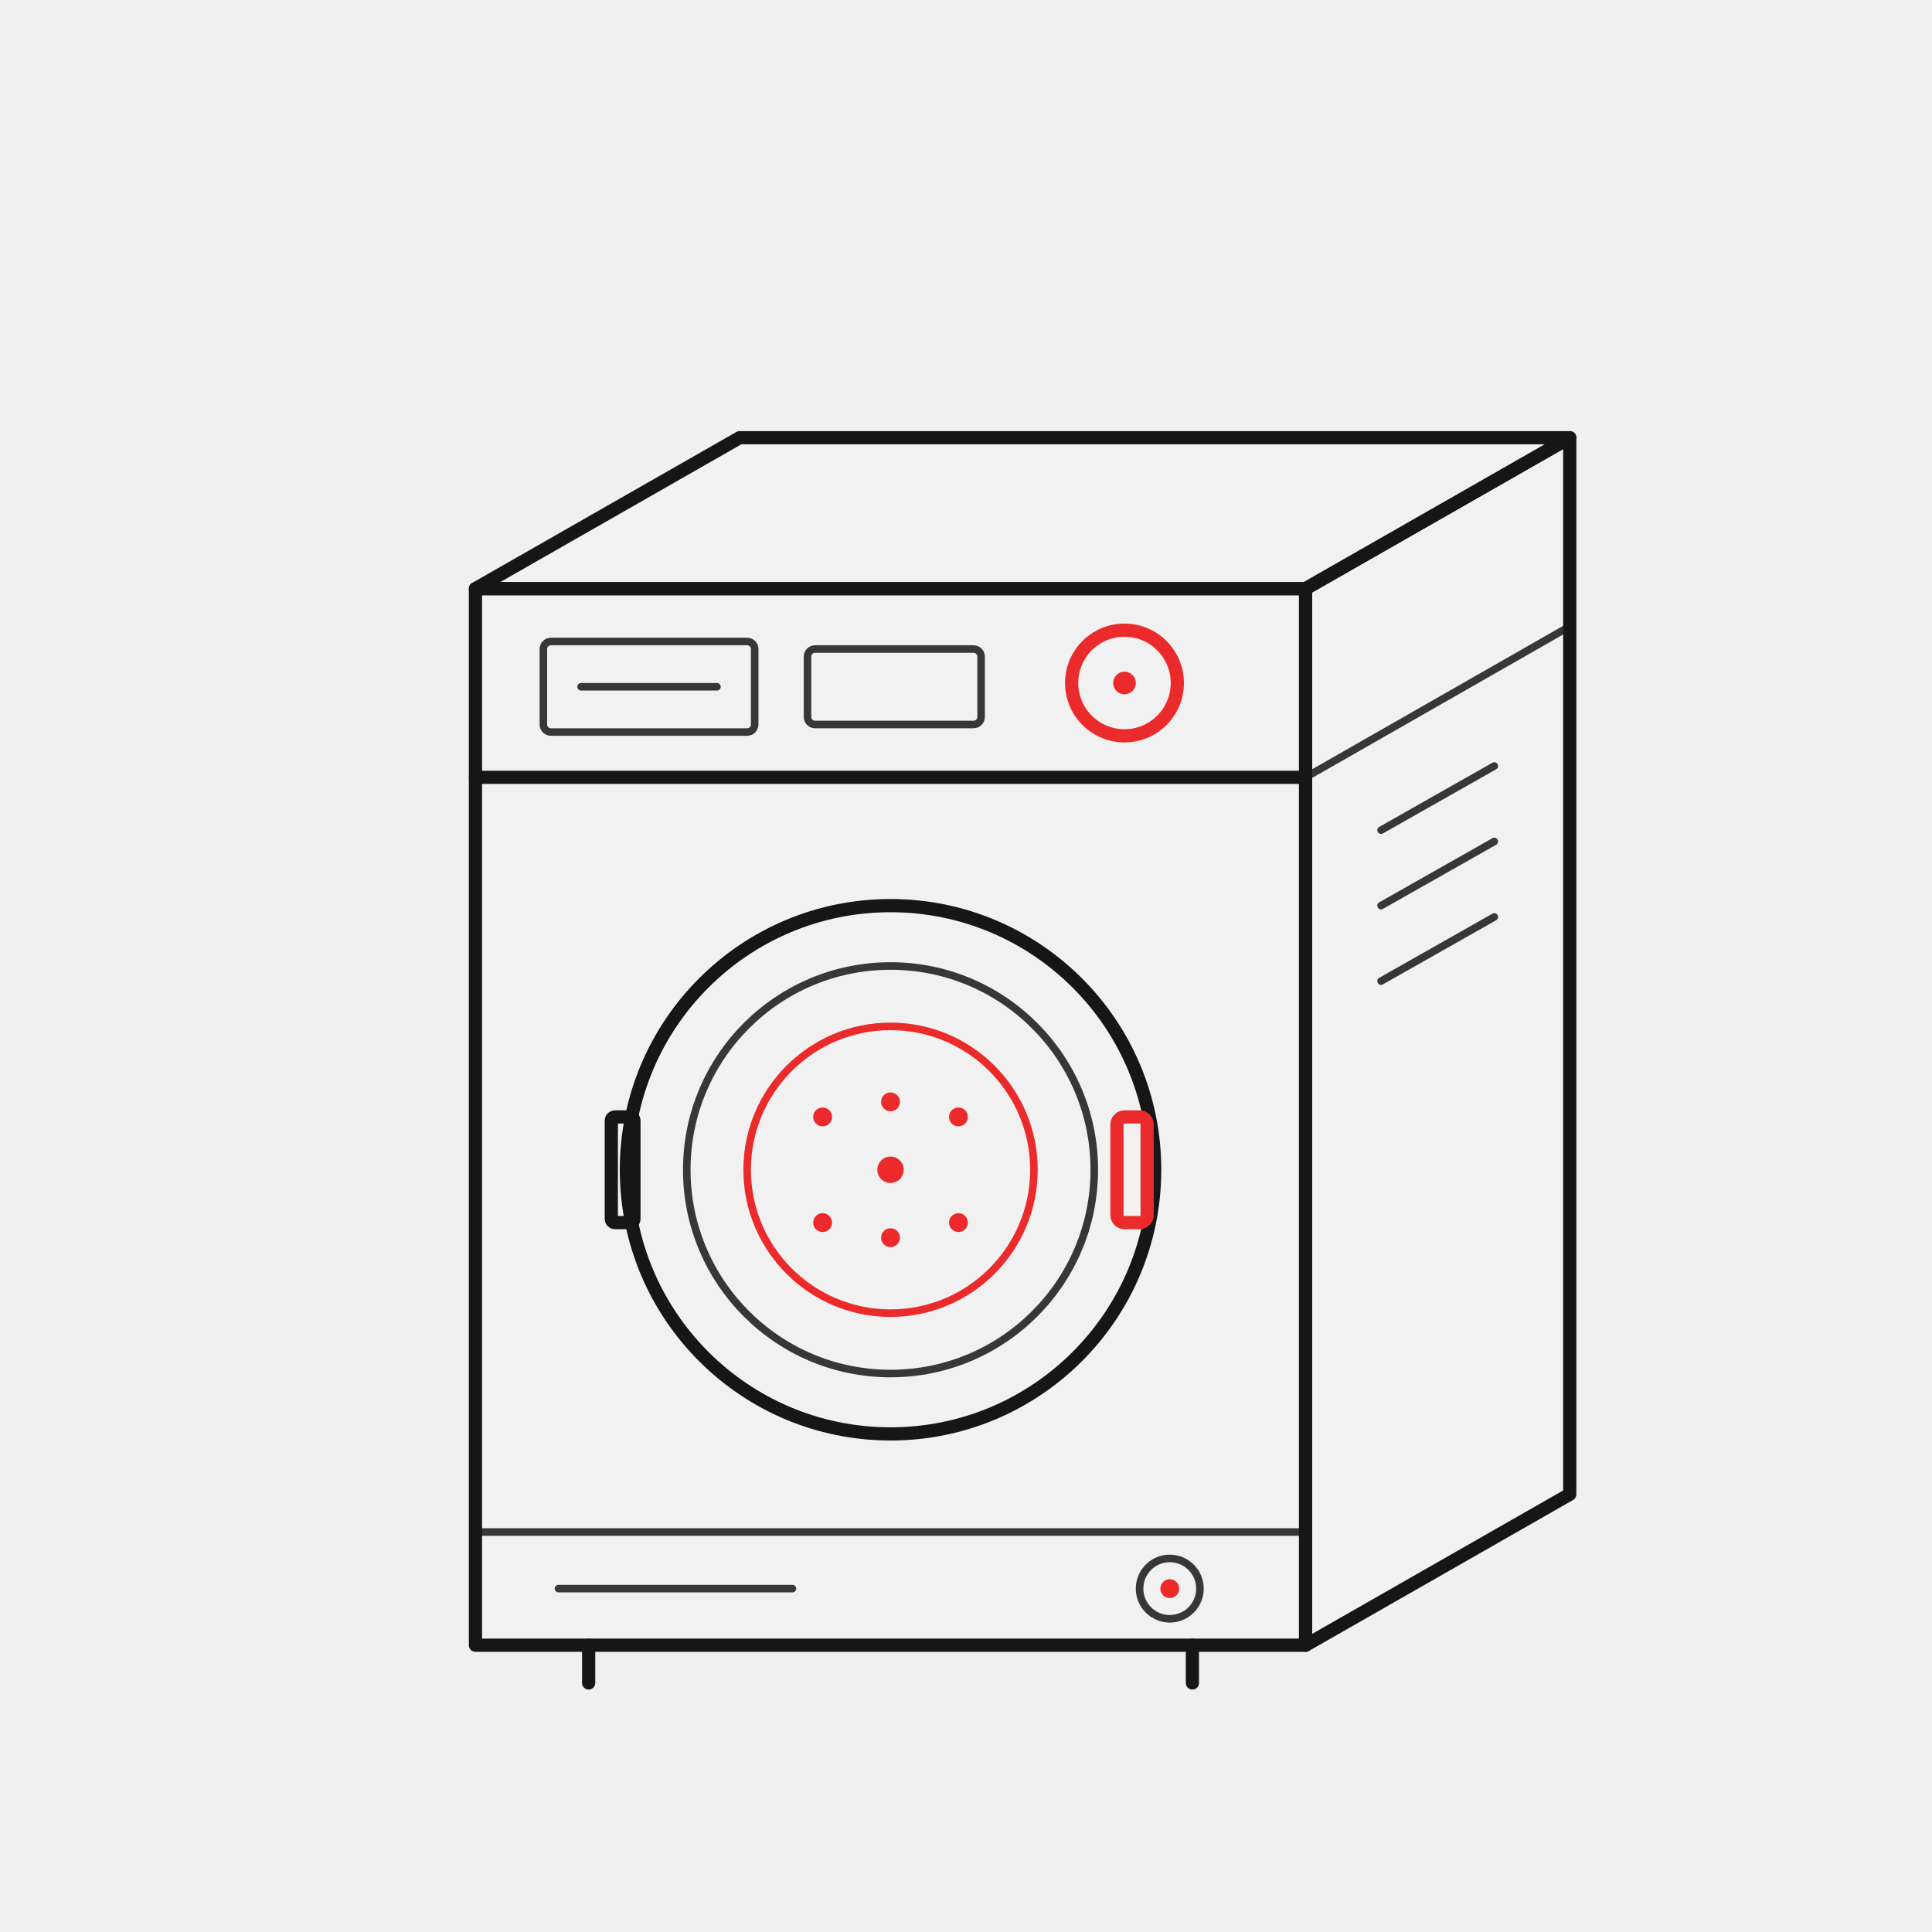
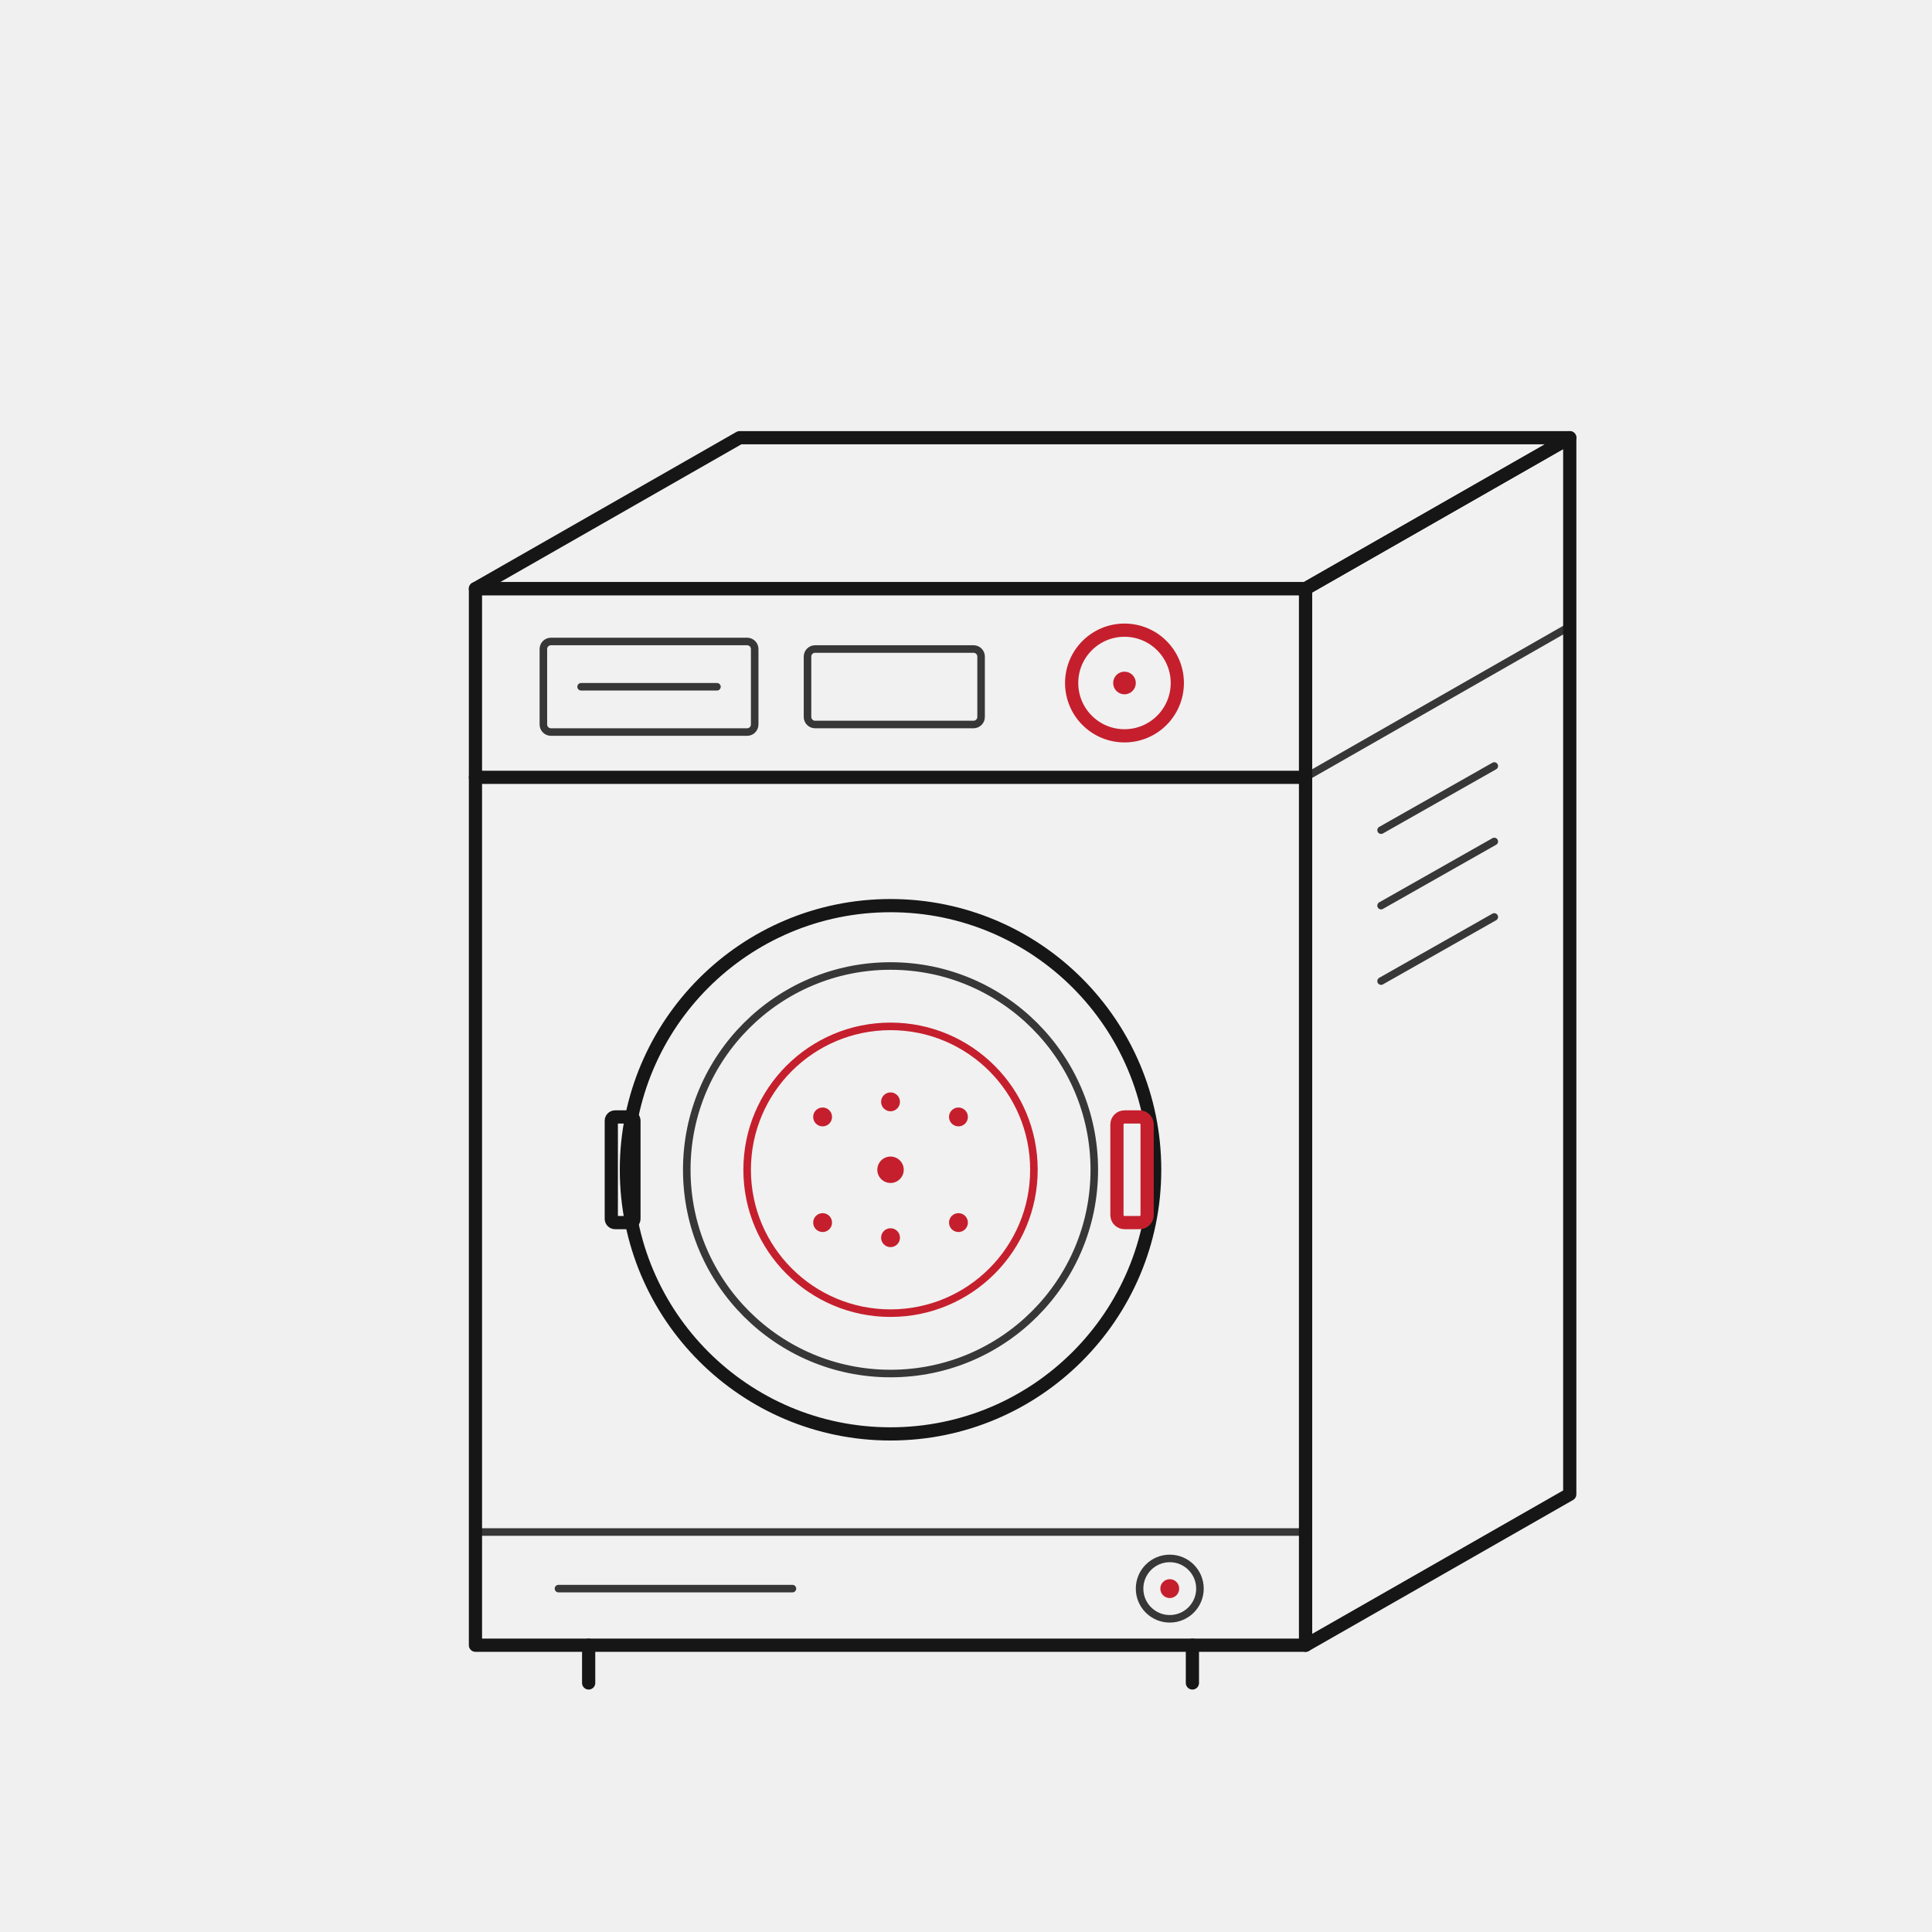
<svg xmlns="http://www.w3.org/2000/svg" viewBox="0 0 512 512" fill="none" role="img" aria-label="Speed Queen front-load washer isometric">
  <style>
.ln{fill:none;stroke:#161616;stroke-width:3.5;stroke-linejoin:round;stroke-linecap:round}
.thin{fill:none;stroke:#161616;stroke-width:2;stroke-linejoin:round;stroke-linecap:round;opacity:.85}
.face{fill:#fff;fill-opacity:.05;stroke:#161616;stroke-width:3.5;stroke-linejoin:round;stroke-linecap:round}
- .red{fill:none;stroke:#EB2B2B;stroke-width:3.5;stroke-linejoin:round;stroke-linecap:round}
- .red-thin{fill:none;stroke:#EB2B2B;stroke-width:2;stroke-linejoin:round;stroke-linecap:round}
- .red-fill{fill:#EB2B2B;stroke:none}
+ .red{fill:none;stroke:#c51f2d;stroke-width:3.5;stroke-linejoin:round;stroke-linecap:round}
+ .red-thin{fill:none;stroke:#c51f2d;stroke-width:2;stroke-linejoin:round;stroke-linecap:round}
+ .red-fill{fill:#c51f2d;stroke:none}
@media (prefers-color-scheme:dark){
.ln,.thin{stroke:#F2F2F2}
.face{stroke:#F2F2F2}
}
</style>
  <path class="face" d="M126 156 L346 156 L346 436 L126 436 Z" />
  <path class="face" d="M346 156 L416 116 L416 396 L346 436 Z" />
  <path class="face" d="M126 156 L196 116 L416 116 L346 156 Z" />
  <path class="ln" d="M126 206 H346" />
  <path class="thin" d="M346 206 L416 166" />
  <rect class="thin" x="144" y="170" width="56" height="24" rx="2" />
  <path class="thin" d="M154 182 H190" />
  <rect class="thin" x="214" y="172" width="46" height="20" rx="2" />
  <circle class="red" cx="298" cy="181" r="14" />
  <circle cx="298" cy="181" r="3" class="red-fill" />
  <circle class="ln" cx="236" cy="310" r="70" />
  <circle class="thin" cx="236" cy="310" r="54" />
  <circle class="red-thin" cx="236" cy="310" r="38" />
  <circle cx="218" cy="296" r="2.5" class="red-fill" />
  <circle cx="236" cy="292" r="2.5" class="red-fill" />
  <circle cx="254" cy="296" r="2.5" class="red-fill" />
  <circle cx="218" cy="324" r="2.5" class="red-fill" />
  <circle cx="236" cy="328" r="2.5" class="red-fill" />
  <circle cx="254" cy="324" r="2.5" class="red-fill" />
  <circle cx="236" cy="310" r="3.5" class="red-fill" />
  <rect class="ln" x="162" y="296" width="6" height="28" rx="1" />
  <rect class="red" x="296" y="296" width="8" height="28" rx="2" />
  <path class="thin" d="M126 406 H346" />
  <circle class="thin" cx="310" cy="421" r="8" />
  <circle cx="310" cy="421" r="2.5" class="red-fill" />
  <path class="thin" d="M148 421 H210" />
  <path class="thin" d="M366 220 L396 203 M366 240 L396 223 M366 260 L396 243" />
  <path class="ln" d="M156 436 V446 M316 436 V446" />
</svg>
